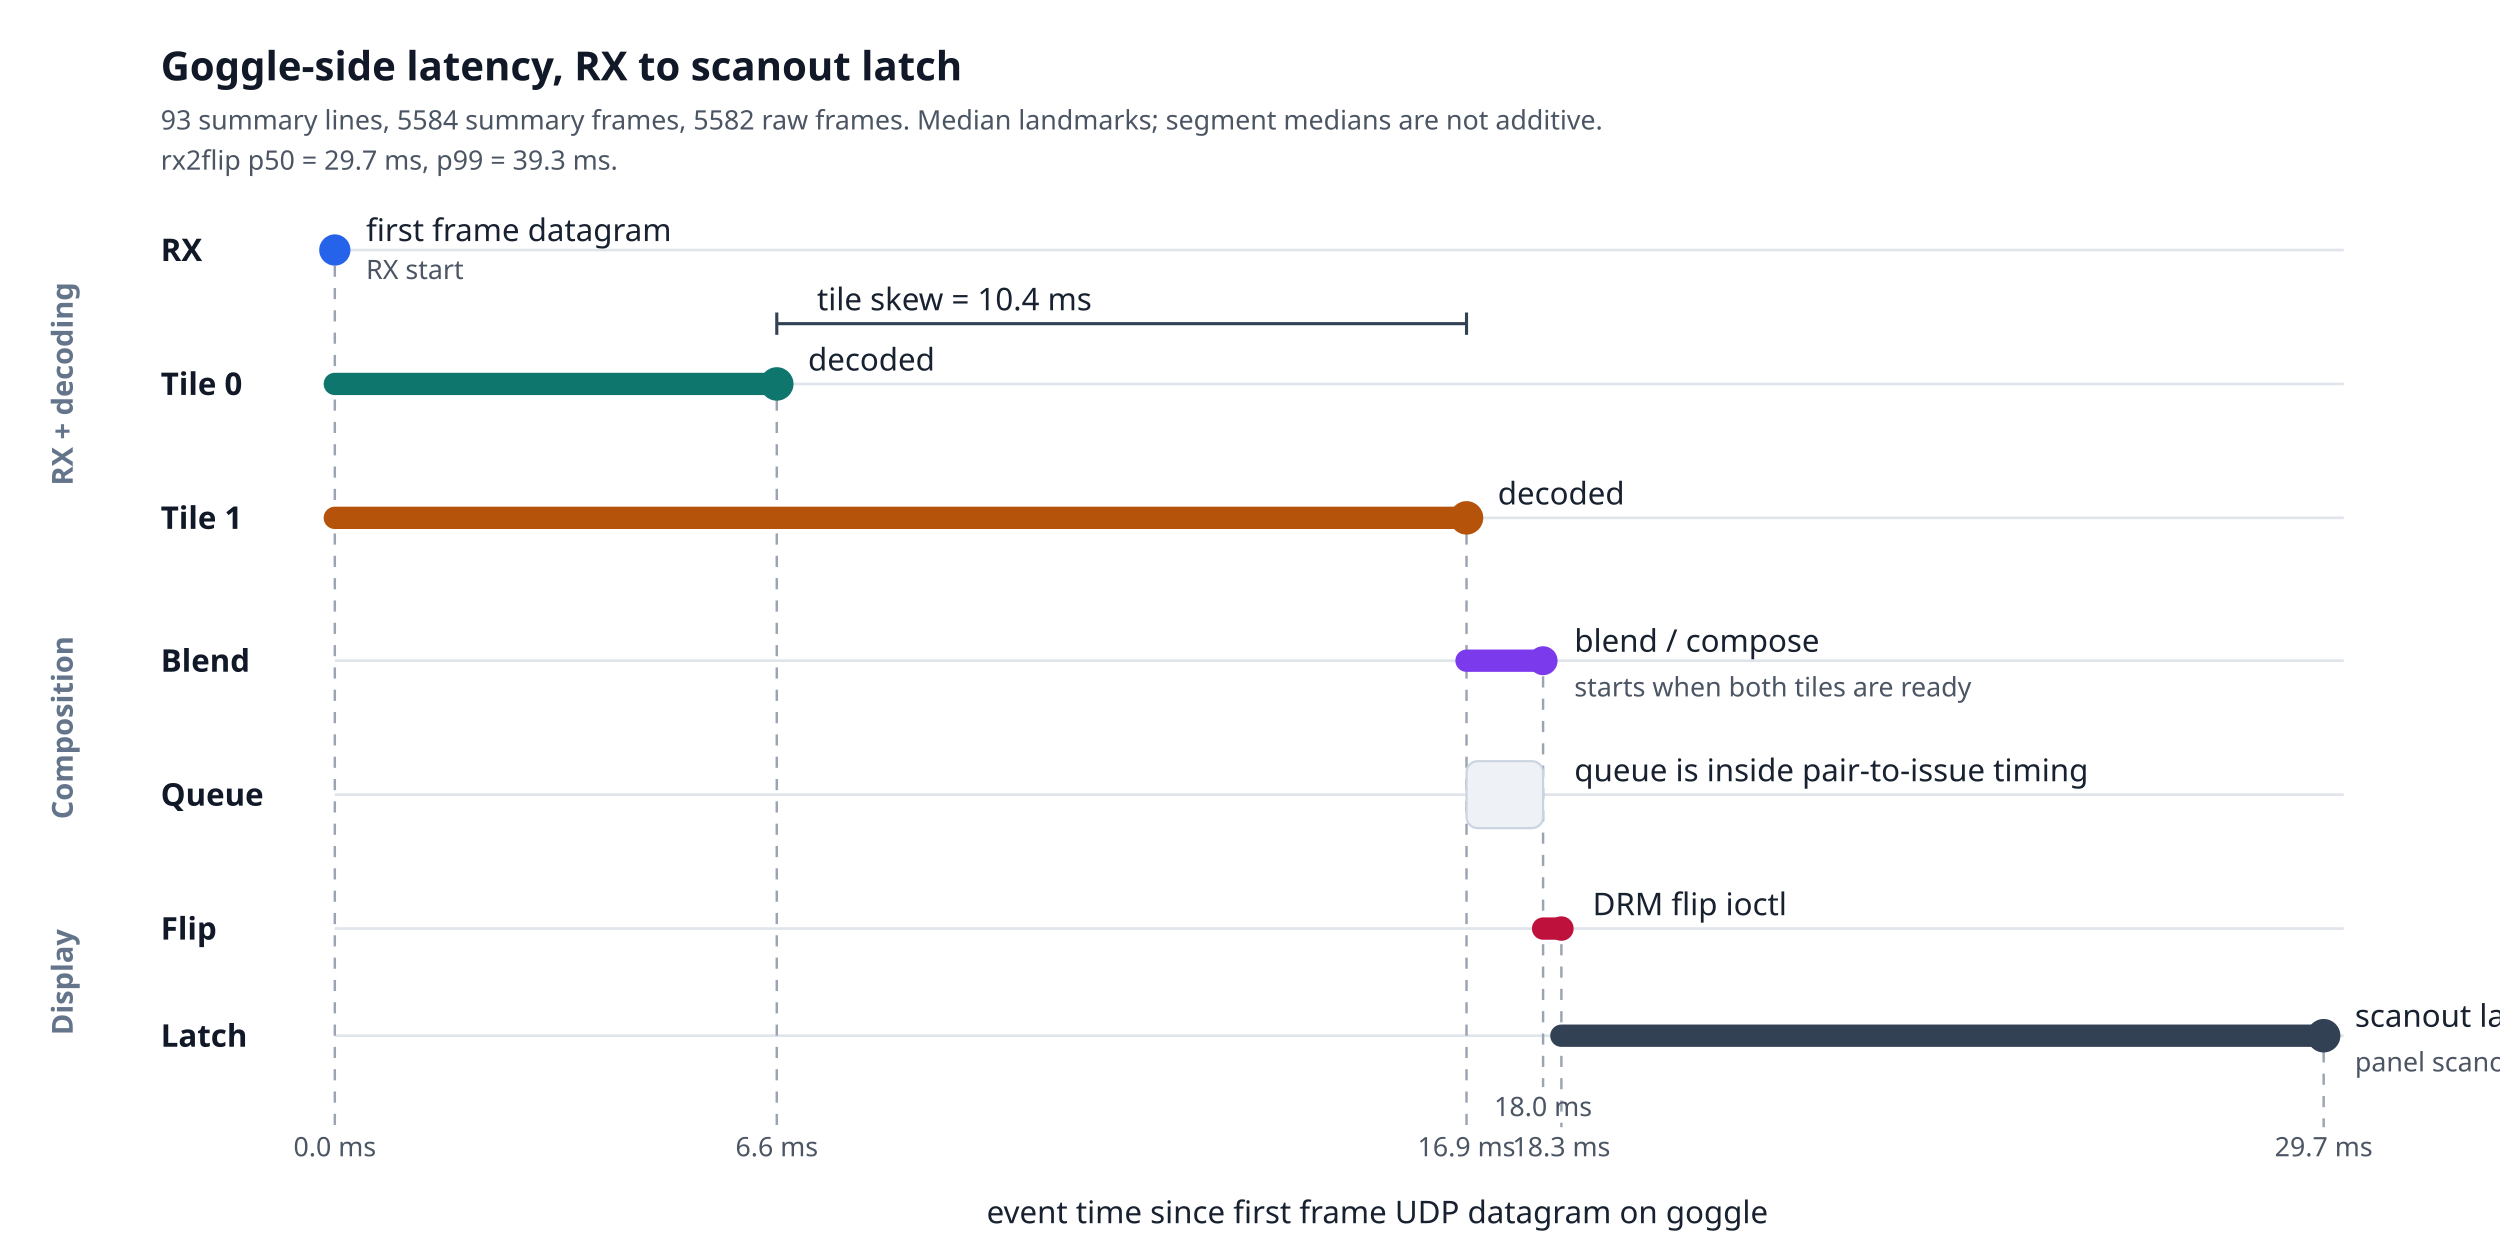
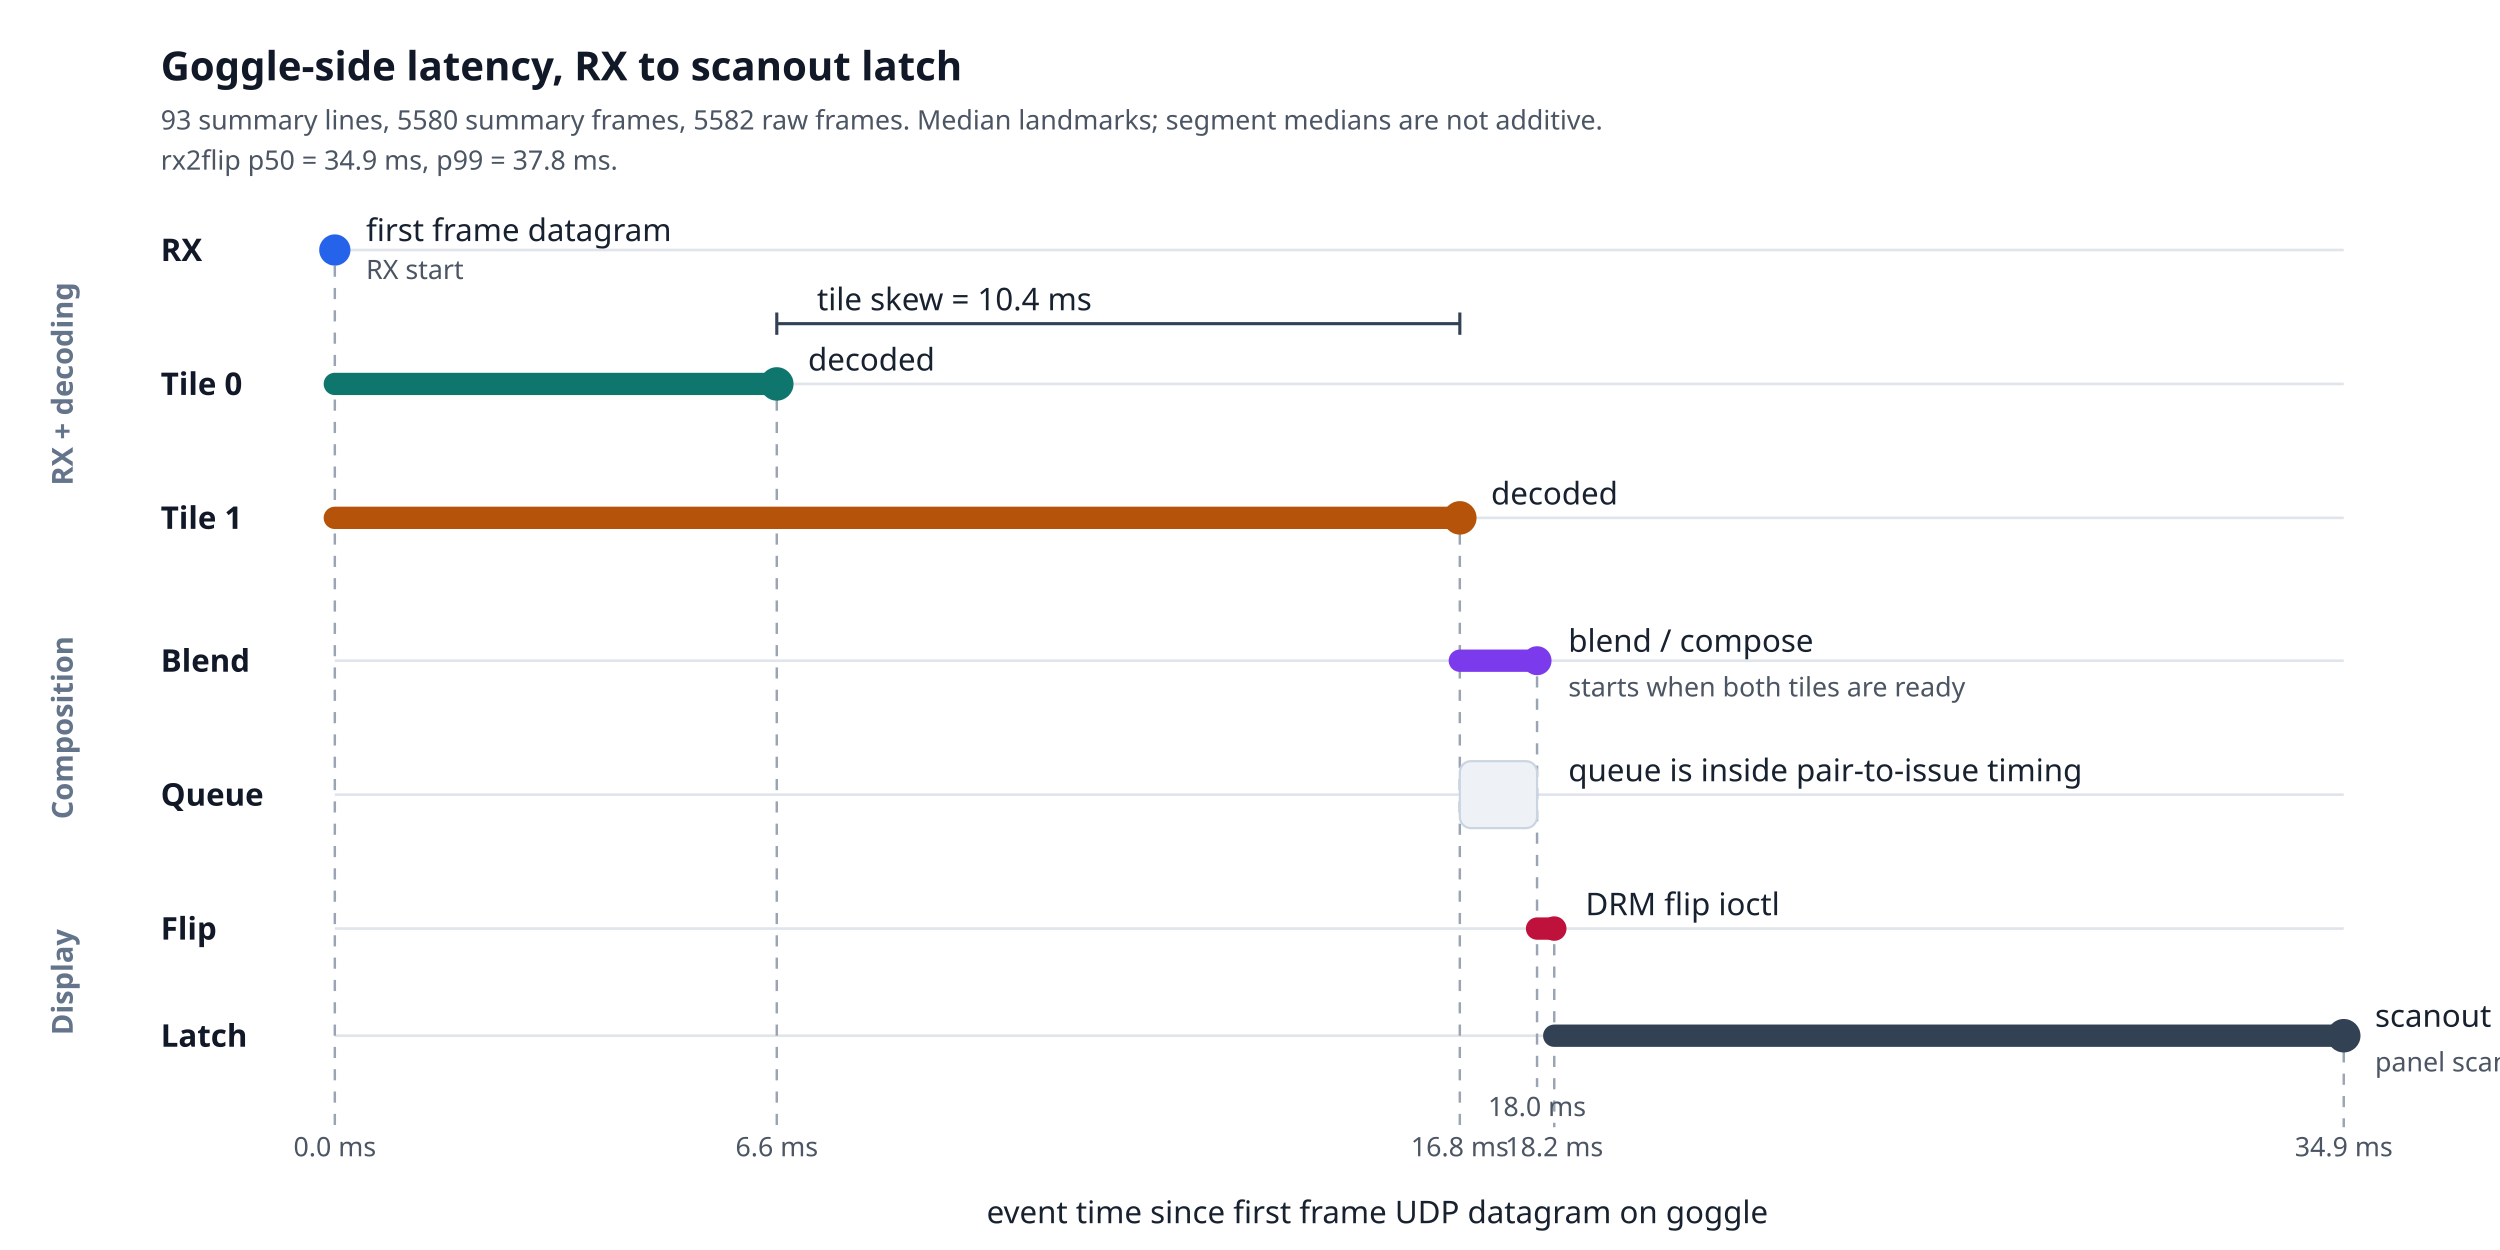
<svg xmlns="http://www.w3.org/2000/svg" width="1120" height="560" viewBox="0 0 1120 560" role="img" aria-labelledby="title desc">
  <style>
    .bg { fill: #ffffff; }
    .title { fill: #111827; font: 18px sans-serif; font-weight: 700; }
    .small { fill: #4b5563; font: 12px sans-serif; }
    .label { fill: #18212f; font: 14px sans-serif; }
    .rowlabel { fill: #111827; font: 14px sans-serif; font-weight: 700; dominant-baseline: middle; }
    .group { fill: #64748b; font: 13px sans-serif; font-weight: 700; text-anchor: middle; dominant-baseline: middle; }
    .time { fill: #4b5563; font: 12px sans-serif; text-anchor: middle; }
    .row { stroke: #e0e5eb; stroke-width: 1.2; }
    .guide { stroke: #9aa4b2; stroke-width: 1.1; stroke-dasharray: 5 5; }
    .bracket { stroke: #334155; stroke-width: 1.4; fill: none; }
    .bar { stroke-width: 10; stroke-linecap: round; }
    .decode0 { stroke: #0f766e; fill: #0f766e; }
    .decode1 { stroke: #b45309; fill: #b45309; }
    .comp { stroke: #7c3aed; fill: #7c3aed; }
    .flip { stroke: #be123c; fill: #be123c; }
    .wait { stroke: #334155; fill: #334155; }
    .rx { fill: #2563eb; }
    .muted { fill: #eef2f7; stroke: #cbd5e1; stroke-width: 1; }
  </style>
  <rect class="bg" x="0" y="0" width="1120" height="560" />
  <text class="title" x="72" y="36">Goggle-side latency, RX to scanout latch</text>
-   <text class="small" x="72" y="58">93 summary lines, 5584 summary frames, 5582 raw frames. Median landmarks; segment medians are not additive.</text>
-   <text class="small" x="72" y="76">rx2flip p50 = 29.7 ms, p99 = 39.3 ms.</text>
+   <text class="small" x="72" y="58">93 summary lines, 5580 summary frames, 5582 raw frames. Median landmarks; segment medians are not additive.</text>
+   <text class="small" x="72" y="76">rx2flip p50 = 34.9 ms, p99 = 37.8 ms.</text>
  <text class="group" transform="translate(28 172) rotate(-90)">RX + decoding</text>
  <text class="group" transform="translate(28 326) rotate(-90)">Composition</text>
  <text class="group" transform="translate(28 440) rotate(-90)">Display</text>
  <line class="row" x1="150.0" y1="112" x2="1050.0" y2="112" />
  <line class="row" x1="150.0" y1="172" x2="1050.0" y2="172" />
  <line class="row" x1="150.0" y1="232" x2="1050.0" y2="232" />
  <line class="row" x1="150.0" y1="296" x2="1050.0" y2="296" />
  <line class="row" x1="150.0" y1="356" x2="1050.0" y2="356" />
  <line class="row" x1="150.0" y1="416" x2="1050.0" y2="416" />
  <line class="row" x1="150.0" y1="464" x2="1050.0" y2="464" />
  <text class="rowlabel" x="72" y="112">RX</text>
  <text class="rowlabel" x="72" y="172">Tile 0</text>
  <text class="rowlabel" x="72" y="232">Tile 1</text>
  <text class="rowlabel" x="72" y="296">Blend</text>
  <text class="rowlabel" x="72" y="356">Queue</text>
  <text class="rowlabel" x="72" y="416">Flip</text>
  <text class="rowlabel" x="72" y="464">Latch</text>
  <line class="guide" x1="150.0" y1="119" x2="150.0" y2="505" />
  <line class="guide" x1="348.0" y1="179" x2="348.0" y2="505" />
-   <line class="guide" x1="657.0" y1="239" x2="657.0" y2="505" />
-   <line class="guide" x1="691.3" y1="303" x2="691.3" y2="487" />
-   <line class="guide" x1="699.5" y1="423" x2="699.5" y2="505" />
-   <line class="guide" x1="1041.0" y1="471" x2="1041.0" y2="505" />
+   <line class="guide" x1="654.0" y1="239" x2="654.0" y2="505" />
+   <line class="guide" x1="688.6" y1="303" x2="688.6" y2="487" />
+   <line class="guide" x1="696.3" y1="423" x2="696.3" y2="505" />
+   <line class="guide" x1="1050.0" y1="471" x2="1050.0" y2="505" />
  <circle class="rx" cx="150.0" cy="112" r="7" />
  <text class="label" x="164.0" y="108">first frame datagram</text>
  <text class="small" x="164.0" y="125">RX start</text>
  <line class="decode0 bar" x1="150.0" y1="172" x2="348.0" y2="172" />
  <circle class="decode0" cx="348.0" cy="172" r="7" />
  <text class="label" x="362.0" y="166">decoded</text>
-   <line class="decode1 bar" x1="150.0" y1="232" x2="657.0" y2="232" />
-   <circle class="decode1" cx="657.0" cy="232" r="7" />
-   <text class="label" x="671.0" y="226">decoded</text>
-   <line class="comp bar" x1="657.0" y1="296" x2="691.3" y2="296" />
-   <circle class="comp" cx="691.3" cy="296" r="6" />
-   <text class="label" x="705.3" y="292">blend / compose</text>
-   <text class="small" x="705.3" y="312">starts when both tiles are ready</text>
-   <rect class="muted" x="657.0" y="341" width="34.3" height="30" rx="5" />
-   <text class="label" x="705.3" y="350">queue is inside pair-to-issue timing</text>
-   <line class="flip bar" x1="691.3" y1="416" x2="699.5" y2="416" />
-   <circle class="flip" cx="699.5" cy="416" r="5" />
-   <text class="label" x="713.5" y="410">DRM flip ioctl</text>
-   <line class="wait bar" x1="699.5" y1="464" x2="1041.0" y2="464" />
-   <circle class="wait" cx="1041.0" cy="464" r="7" />
-   <text class="label" x="1055.0" y="460">scanout latch event</text>
-   <text class="small" x="1055.0" y="480">panel scanout and LCD response follow after this</text>
+   <line class="decode1 bar" x1="150.0" y1="232" x2="654.0" y2="232" />
+   <circle class="decode1" cx="654.0" cy="232" r="7" />
+   <text class="label" x="668.0" y="226">decoded</text>
+   <line class="comp bar" x1="654.0" y1="296" x2="688.6" y2="296" />
+   <circle class="comp" cx="688.6" cy="296" r="6" />
+   <text class="label" x="702.6" y="292">blend / compose</text>
+   <text class="small" x="702.6" y="312">starts when both tiles are ready</text>
+   <rect class="muted" x="654.0" y="341" width="34.6" height="30" rx="5" />
+   <text class="label" x="702.6" y="350">queue is inside pair-to-issue timing</text>
+   <line class="flip bar" x1="688.6" y1="416" x2="696.3" y2="416" />
+   <circle class="flip" cx="696.3" cy="416" r="5" />
+   <text class="label" x="710.3" y="410">DRM flip ioctl</text>
+   <line class="wait bar" x1="696.3" y1="464" x2="1050.0" y2="464" />
+   <circle class="wait" cx="1050.0" cy="464" r="7" />
+   <text class="label" x="1064.0" y="460">scanout latch event</text>
+   <text class="small" x="1064.0" y="480">panel scanout and LCD response follow after this</text>
  <text class="time" x="150.0" y="518">0.0 ms</text>
  <text class="time" x="348.0" y="518">6.6 ms</text>
-   <text class="time" x="657.0" y="518">16.9 ms</text>
-   <text class="time" x="691.3" y="500">18.0 ms</text>
-   <text class="time" x="699.5" y="518">18.3 ms</text>
-   <text class="time" x="1041.0" y="518">29.7 ms</text>
-   <path class="bracket" d="M348.0 145 H657.0" />
+   <text class="time" x="654.0" y="518">16.8 ms</text>
+   <text class="time" x="688.6" y="500">18.0 ms</text>
+   <text class="time" x="696.3" y="518">18.2 ms</text>
+   <text class="time" x="1050.0" y="518">34.9 ms</text>
+   <path class="bracket" d="M348.0 145 H654.0" />
  <path class="bracket" d="M348.0 140 V150" />
-   <path class="bracket" d="M657.0 140 V150" />
+   <path class="bracket" d="M654.0 140 V150" />
  <text class="label" x="366.0" y="139">tile skew = 10.4 ms</text>
  <text class="label" x="442" y="548">event time since first frame UDP datagram on goggle</text>
</svg>
